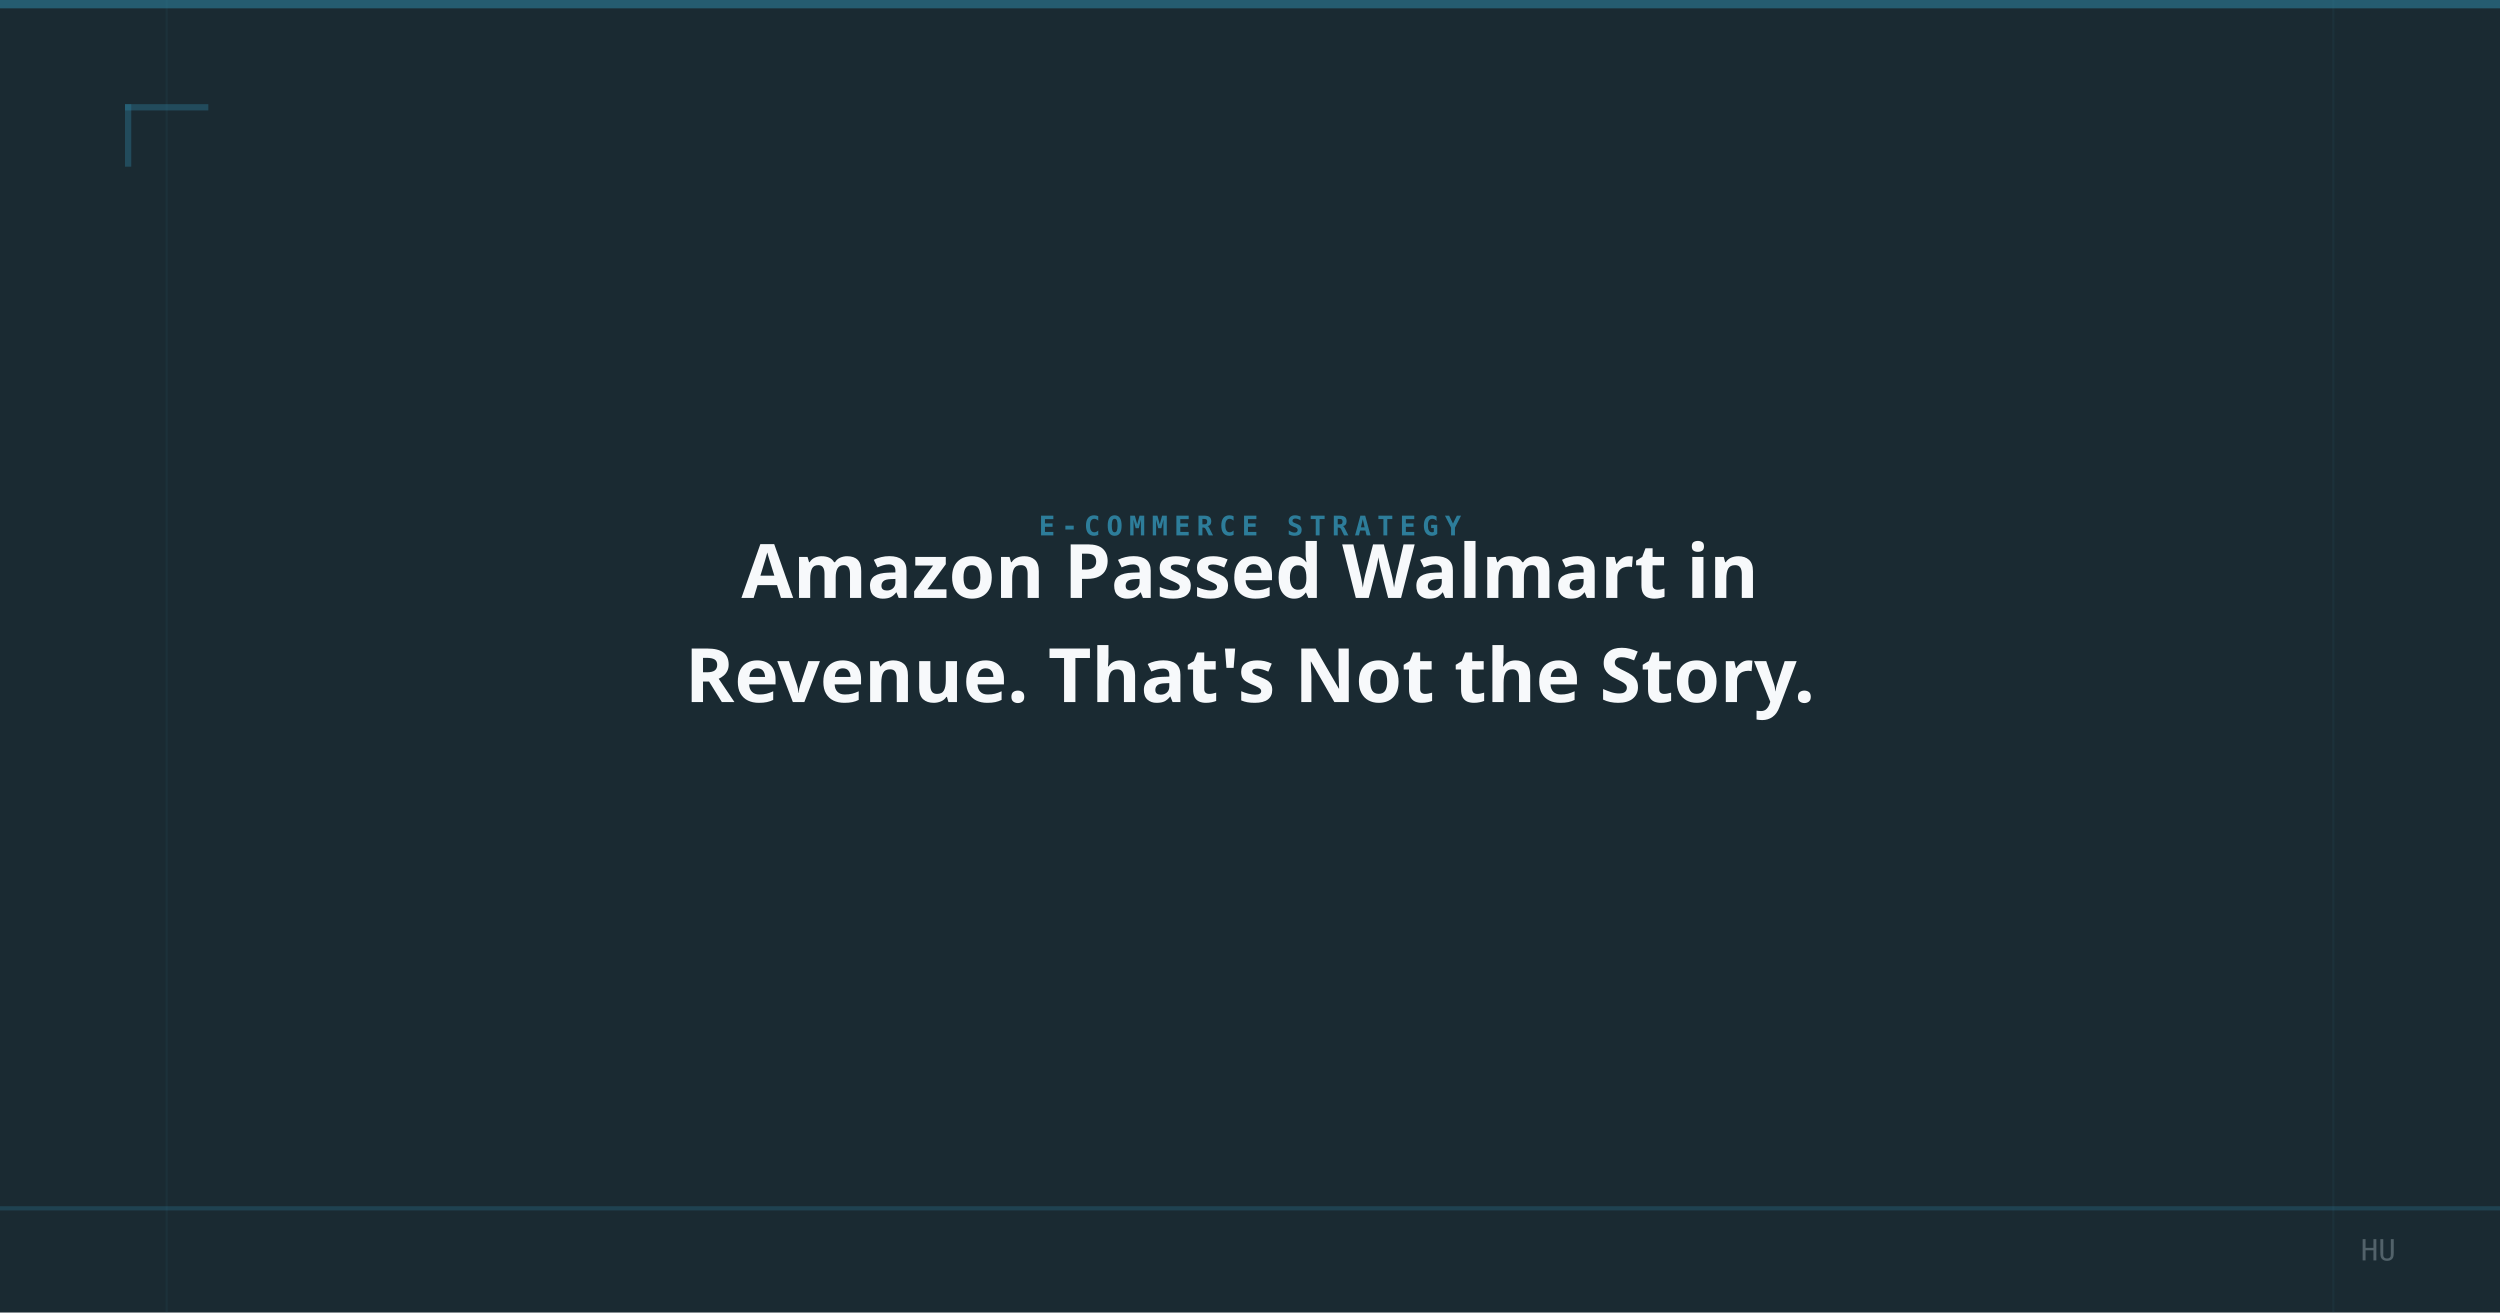
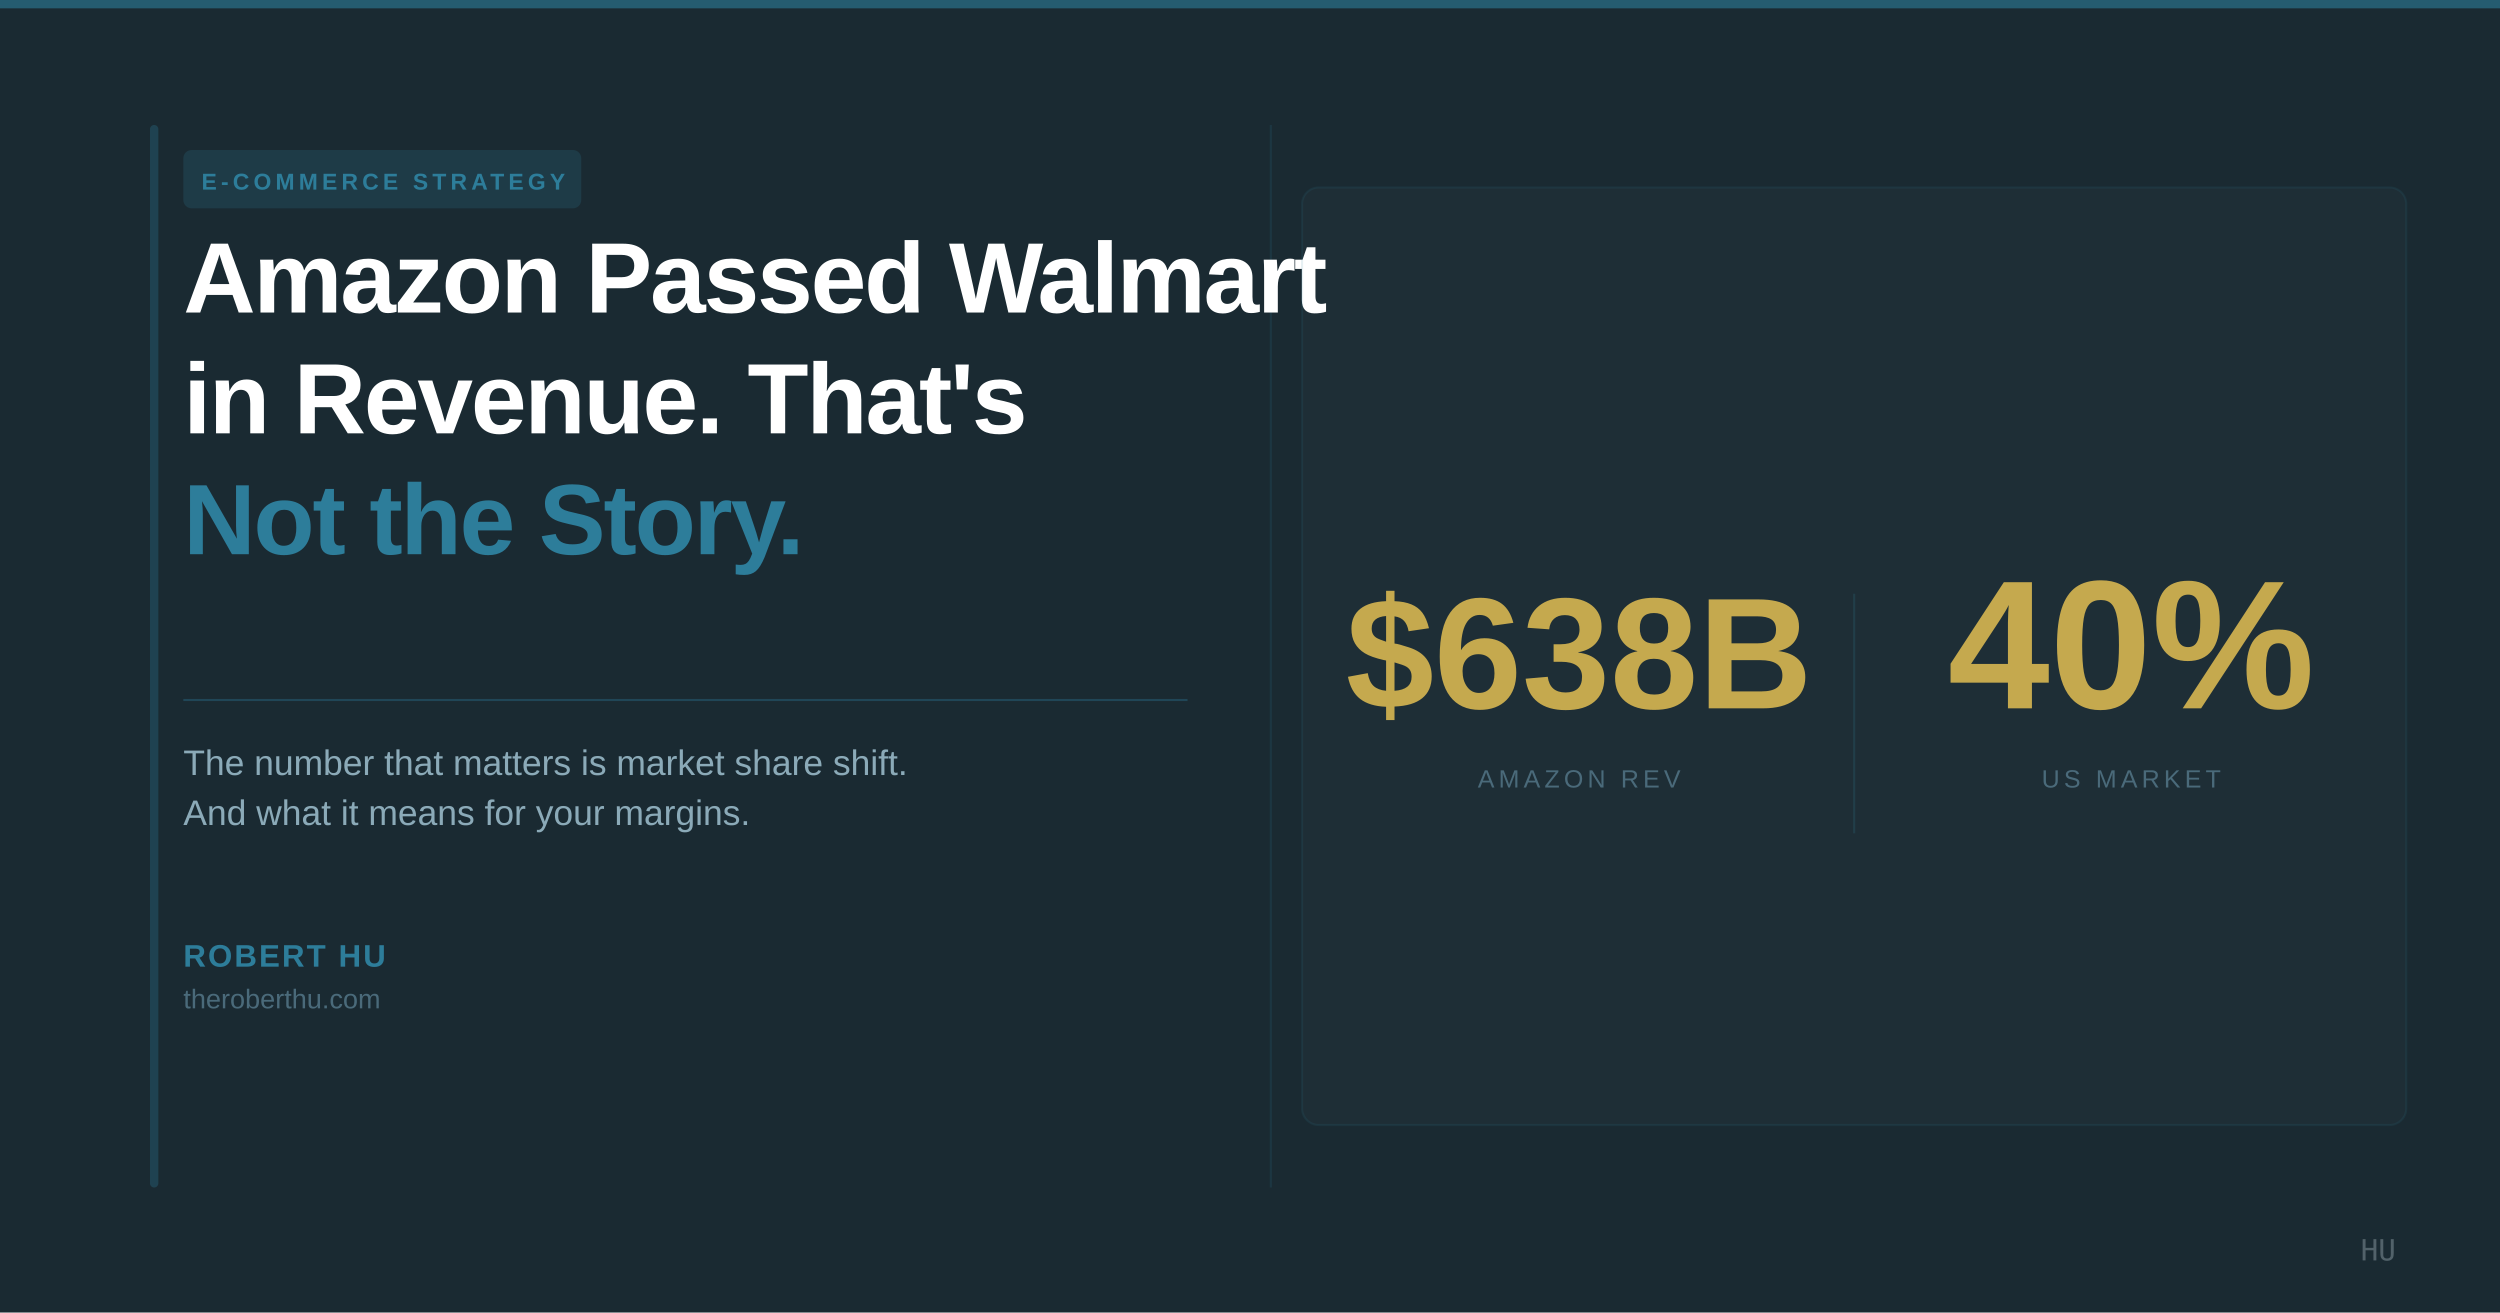
<svg xmlns="http://www.w3.org/2000/svg" width="1200" height="630" viewBox="0 0 1200 630">
  <rect width="1200" height="630" fill="#1a2a32" />
-   <line x1="0" y1="580" x2="1200" y2="580" stroke="#2d7d9a" stroke-width="2" opacity="0.3" />
-   <line x1="80" y1="0" x2="80" y2="630" stroke="#2d7d9a" stroke-width="1" opacity="0.08" />
-   <line x1="1120" y1="0" x2="1120" y2="630" stroke="#2d7d9a" stroke-width="1" opacity="0.08" />
  <rect x="0" y="0" width="1200" height="4" fill="#2d7d9a" opacity="0.6" />
-   <rect x="60" y="50" width="40" height="3" fill="#2d7d9a" opacity="0.4" />
-   <rect x="60" y="50" width="3" height="30" fill="#2d7d9a" opacity="0.4" />
-   <text x="600" y="257" text-anchor="middle" font-family="'JetBrains Mono', monospace" font-size="13" font-weight="600" fill="#2d7d9a" letter-spacing="3" text-transform="uppercase">E-COMMERCE STRATEGY</text>
-   <text x="600" y="287" text-anchor="middle" font-family="'DM Sans', system-ui, sans-serif" font-size="36" font-weight="700" fill="#f7f9fb">Amazon Passed Walmart in</text>
-   <text x="600" y="337" text-anchor="middle" font-family="'DM Sans', system-ui, sans-serif" font-size="36" font-weight="700" fill="#f7f9fb">Revenue. That's Not the Story.</text>
+   <line x1="610" y1="60" x2="610" y2="570" stroke="#2d7d9a" stroke-opacity="0.15" stroke-width="1" />
+   <rect x="72" y="60" width="4" height="510" rx="2" fill="#2d7d9a" opacity="0.3" />
+   <rect x="88" y="72" width="191" height="28" rx="4" fill="#2d7d9a" opacity="0.2" />
+   <text x="184" y="91" font-family="'Helvetica Neue', Arial, sans-serif" font-size="11" font-weight="600" fill="#2d7d9a" text-anchor="middle" letter-spacing="2">E-COMMERCE STRATEGY</text>
+   <text x="88" y="150" font-family="'Helvetica Neue', Arial, sans-serif" font-size="48" font-weight="700" fill="#ffffff" letter-spacing="-1">Amazon Passed Walmart</text>
+   <text x="88" y="208" font-family="'Helvetica Neue', Arial, sans-serif" font-size="48" font-weight="700" fill="#ffffff" letter-spacing="-1">in Revenue. That's</text>
+   <text x="88" y="266" font-family="'Helvetica Neue', Arial, sans-serif" font-size="48" font-weight="700" fill="#2d7d9a" letter-spacing="-1">Not the Story.</text>
+   <line x1="88" y1="336" x2="570" y2="336" stroke="#2d7d9a" stroke-opacity="0.35" stroke-width="1" />
+   <text x="88" y="372" font-family="'Helvetica Neue', Arial, sans-serif" font-size="17" fill="#8baab8">The number that matters is market share shift.</text>
+   <text x="88" y="396" font-family="'Helvetica Neue', Arial, sans-serif" font-size="17" fill="#8baab8">And what it means for your margins.</text>
+   <text x="88" y="464" font-family="'Helvetica Neue', Arial, sans-serif" font-size="15" fill="#2d7d9a" font-weight="600" letter-spacing="1">ROBERT HU</text>
+   <text x="88" y="484" font-family="'Helvetica Neue', Arial, sans-serif" font-size="13" fill="#4a6a7a">theroberthu.com</text>
+   <rect x="625" y="90" width="530" height="450" rx="8" fill="#ffffff" fill-opacity="0.02" stroke="#2d7d9a" stroke-opacity="0.12" stroke-width="1" />
+   <text x="758" y="340" font-family="'Helvetica Neue', Arial, sans-serif" font-size="76" font-weight="700" fill="#c5a94e" text-anchor="middle">$638B</text>
+   <text x="758" y="378" font-family="'Helvetica Neue', Arial, sans-serif" font-size="12" fill="#4a6a7a" text-anchor="middle" letter-spacing="2">AMAZON REV</text>
+   <line x1="890" y1="285" x2="890" y2="400" stroke="#2d7d9a" stroke-opacity="0.2" stroke-width="1" />
+   <text x="1023" y="340" font-family="'Helvetica Neue', Arial, sans-serif" font-size="88" font-weight="700" fill="#c5a94e" text-anchor="middle">40%</text>
+   <text x="1023" y="378" font-family="'Helvetica Neue', Arial, sans-serif" font-size="12" fill="#4a6a7a" text-anchor="middle" letter-spacing="2">US MARKET</text>
  <text x="1150" y="605" text-anchor="end" font-family="'JetBrains Mono', monospace" font-size="14" font-weight="500" fill="#8a9aa2" opacity="0.5">HU</text>
</svg>
